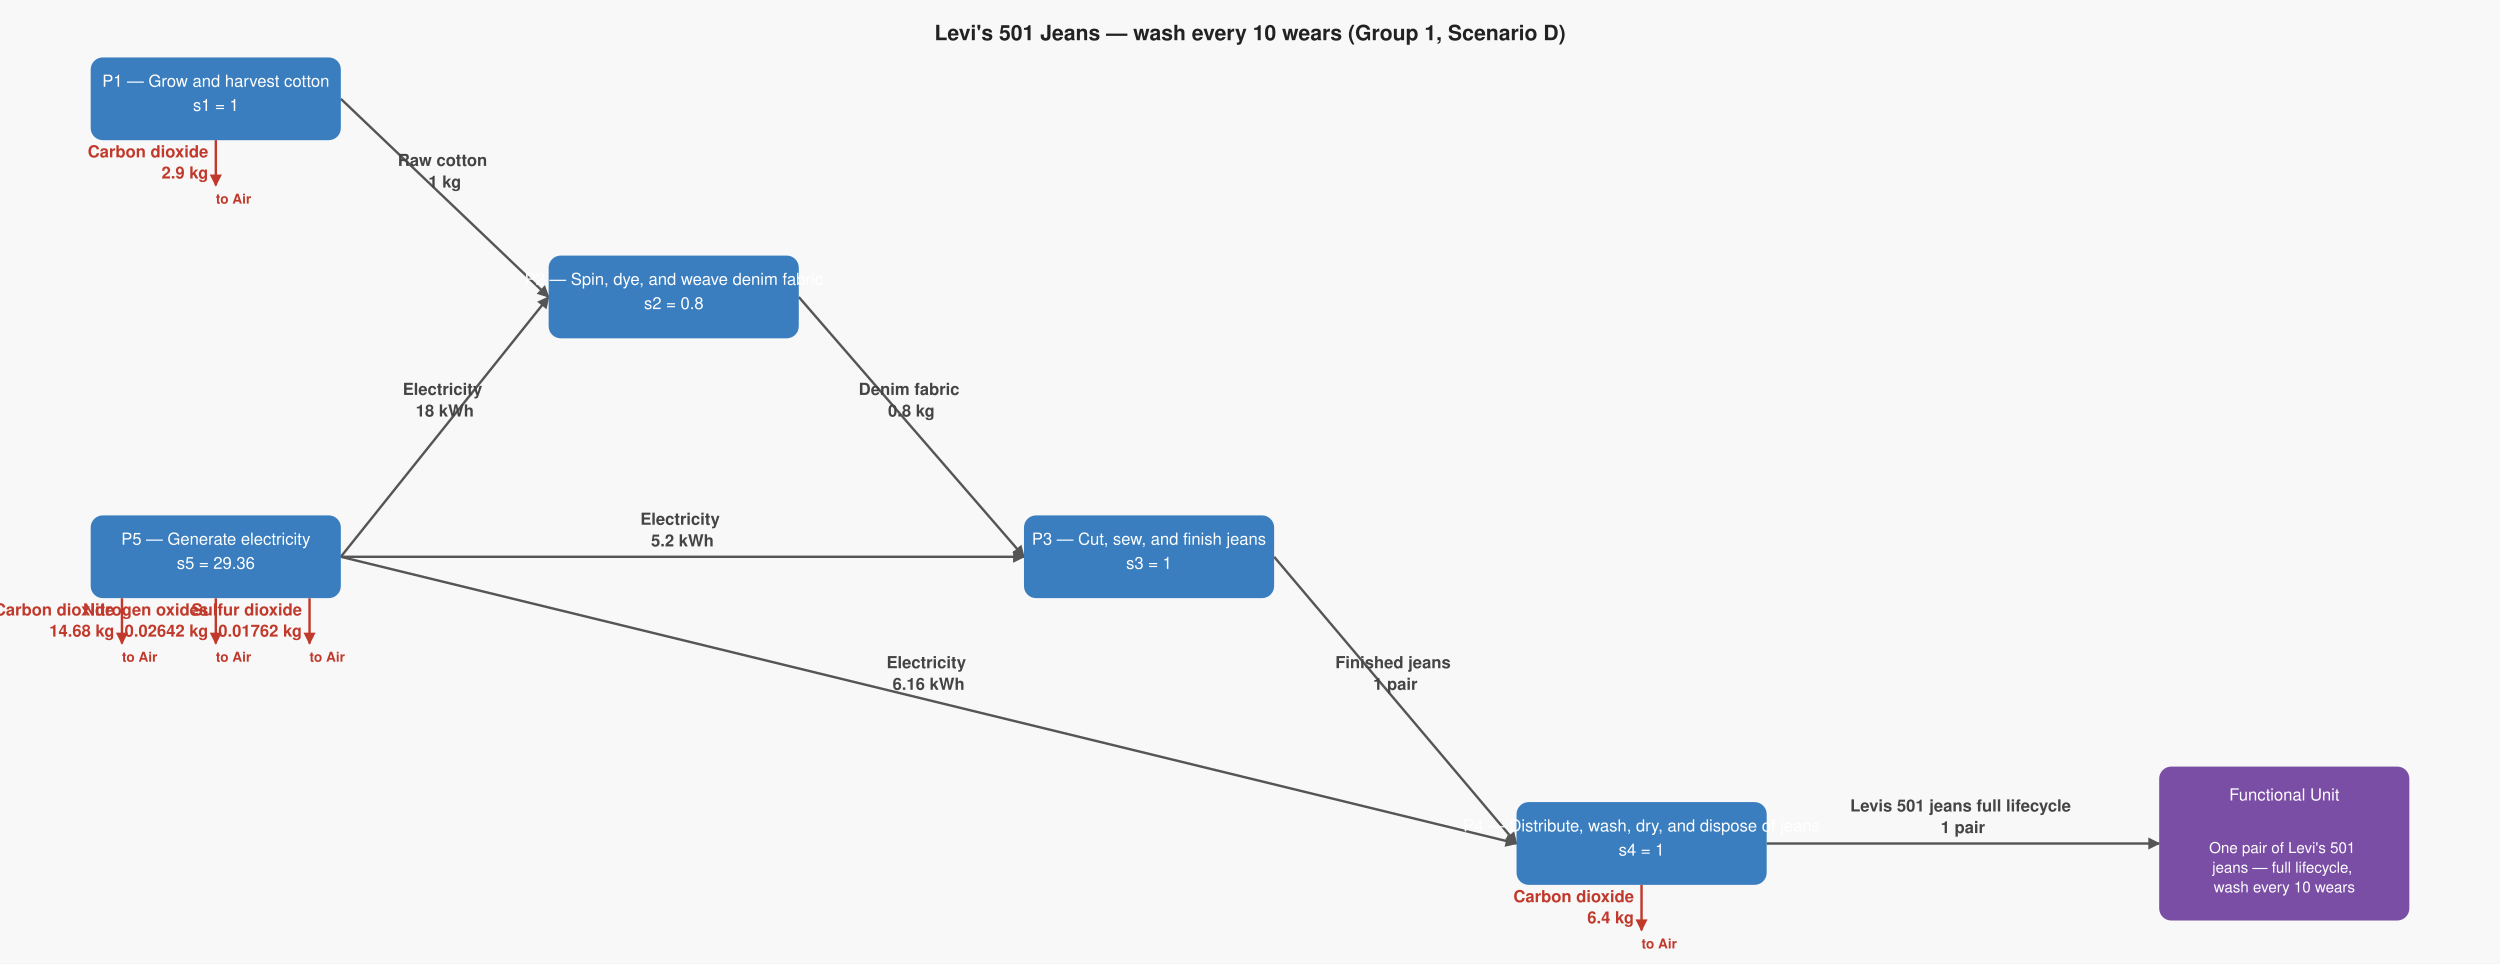
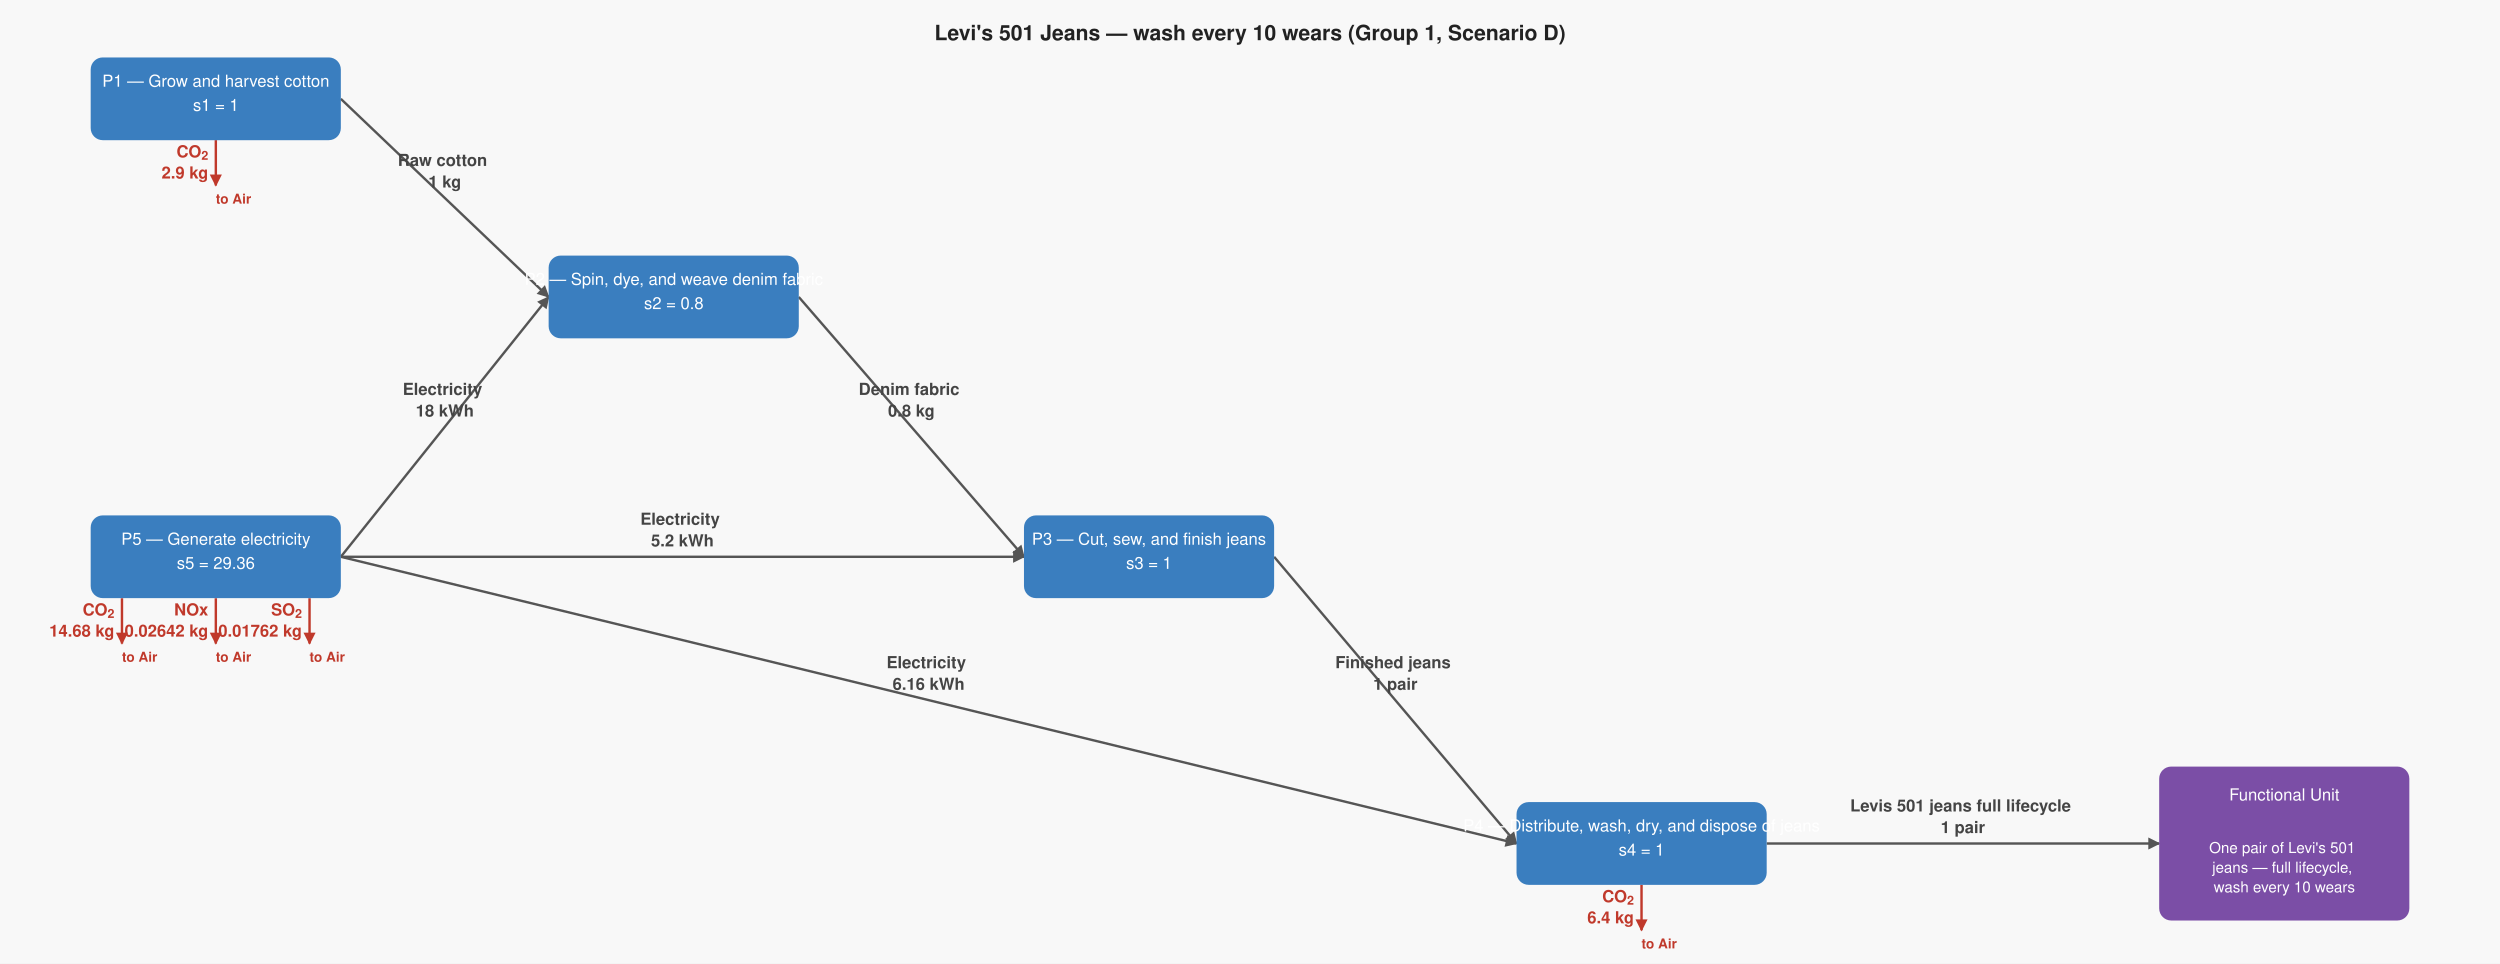
<svg xmlns="http://www.w3.org/2000/svg" width="1654.1" height="637.5" viewBox="0 -38.0 1654.1 637.5">
  <rect x="0" y="-38.0" width="1654.1" height="637.5" fill="#f8f8f8" />
  <defs>
    <marker id="arr" viewBox="0 0 10 10" refX="9" refY="5" markerWidth="5" markerHeight="5" orient="auto">
      <path d="M0,0 L10,5 L0,10 z" fill="#555555" />
    </marker>
    <marker id="arr-green" viewBox="0 0 10 10" refX="9" refY="5" markerWidth="5" markerHeight="5" orient="auto">
      <path d="M0,0 L10,5 L0,10 z" fill="#2d7a45" />
    </marker>
    <marker id="arr-red" viewBox="0 0 10 10" refX="9" refY="5" markerWidth="5" markerHeight="5" orient="auto">
      <path d="M0,0 L10,5 L0,10 z" fill="#c0392b" />
    </marker>
  </defs>
  <text x="827.1" y="-11.4" text-anchor="middle" dominant-baseline="auto" font-family="Helvetica,Arial,sans-serif" font-size="14" font-weight="bold" fill="#222">Levi's 501 Jeans — wash every 10 wears (Group 1, Scenario D)</text>
  <line x1="142.8" y1="54.7" x2="142.8" y2="84.7" stroke="#c0392b" stroke-width="1.6" marker-end="url(#arr-red)" />
-   <text x="137.8" y="66.1" text-anchor="end" dominant-baseline="auto" font-family="Helvetica,Arial,sans-serif" font-size="11" font-weight="bold" fill="#c0392b">Carbon dioxide</text>
+   <text x="137.8" y="66.1" text-anchor="end" dominant-baseline="auto" font-family="Helvetica,Arial,sans-serif" font-size="11" font-weight="bold" fill="#c0392b">CO<tspan baseline-shift="sub" font-size="0.75em">2</tspan>
+   </text>
  <text x="137.8" y="80.1" text-anchor="end" dominant-baseline="auto" font-family="Helvetica,Arial,sans-serif" font-size="11" font-weight="bold" fill="#c0392b">2.9 kg</text>
  <text x="142.8" y="96.7" text-anchor="start" dominant-baseline="auto" font-family="Helvetica,Arial,sans-serif" font-size="9" font-weight="bold" fill="#c0392b">to Air</text>
  <line x1="1086.1" y1="547.5" x2="1086.1" y2="577.5" stroke="#c0392b" stroke-width="1.6" marker-end="url(#arr-red)" />
-   <text x="1081.1" y="558.9" text-anchor="end" dominant-baseline="auto" font-family="Helvetica,Arial,sans-serif" font-size="11" font-weight="bold" fill="#c0392b">Carbon dioxide</text>
+   <text x="1081.1" y="558.9" text-anchor="end" dominant-baseline="auto" font-family="Helvetica,Arial,sans-serif" font-size="11" font-weight="bold" fill="#c0392b">CO<tspan baseline-shift="sub" font-size="0.75em">2</tspan>
+   </text>
  <text x="1081.1" y="572.9" text-anchor="end" dominant-baseline="auto" font-family="Helvetica,Arial,sans-serif" font-size="11" font-weight="bold" fill="#c0392b">6.4 kg</text>
  <text x="1086.1" y="589.5" text-anchor="start" dominant-baseline="auto" font-family="Helvetica,Arial,sans-serif" font-size="9" font-weight="bold" fill="#c0392b">to Air</text>
  <line x1="80.7" y1="357.8" x2="80.7" y2="387.8" stroke="#c0392b" stroke-width="1.6" marker-end="url(#arr-red)" />
-   <text x="75.7" y="369.2" text-anchor="end" dominant-baseline="auto" font-family="Helvetica,Arial,sans-serif" font-size="11" font-weight="bold" fill="#c0392b">Carbon dioxide</text>
+   <text x="75.7" y="369.2" text-anchor="end" dominant-baseline="auto" font-family="Helvetica,Arial,sans-serif" font-size="11" font-weight="bold" fill="#c0392b">CO<tspan baseline-shift="sub" font-size="0.75em">2</tspan>
+   </text>
  <text x="75.7" y="383.2" text-anchor="end" dominant-baseline="auto" font-family="Helvetica,Arial,sans-serif" font-size="11" font-weight="bold" fill="#c0392b">14.68 kg</text>
  <text x="80.7" y="399.8" text-anchor="start" dominant-baseline="auto" font-family="Helvetica,Arial,sans-serif" font-size="9" font-weight="bold" fill="#c0392b">to Air</text>
  <line x1="142.8" y1="357.8" x2="142.8" y2="387.8" stroke="#c0392b" stroke-width="1.6" marker-end="url(#arr-red)" />
-   <text x="137.8" y="369.2" text-anchor="end" dominant-baseline="auto" font-family="Helvetica,Arial,sans-serif" font-size="11" font-weight="bold" fill="#c0392b">Nitrogen oxides</text>
+   <text x="137.8" y="369.2" text-anchor="end" dominant-baseline="auto" font-family="Helvetica,Arial,sans-serif" font-size="11" font-weight="bold" fill="#c0392b">NOx</text>
  <text x="137.8" y="383.2" text-anchor="end" dominant-baseline="auto" font-family="Helvetica,Arial,sans-serif" font-size="11" font-weight="bold" fill="#c0392b">0.02642 kg</text>
  <text x="142.8" y="399.8" text-anchor="start" dominant-baseline="auto" font-family="Helvetica,Arial,sans-serif" font-size="9" font-weight="bold" fill="#c0392b">to Air</text>
  <line x1="204.8" y1="357.8" x2="204.8" y2="387.8" stroke="#c0392b" stroke-width="1.6" marker-end="url(#arr-red)" />
-   <text x="199.8" y="369.2" text-anchor="end" dominant-baseline="auto" font-family="Helvetica,Arial,sans-serif" font-size="11" font-weight="bold" fill="#c0392b">Sulfur dioxide</text>
+   <text x="199.8" y="369.2" text-anchor="end" dominant-baseline="auto" font-family="Helvetica,Arial,sans-serif" font-size="11" font-weight="bold" fill="#c0392b">SO<tspan baseline-shift="sub" font-size="0.75em">2</tspan>
+   </text>
  <text x="199.8" y="383.2" text-anchor="end" dominant-baseline="auto" font-family="Helvetica,Arial,sans-serif" font-size="11" font-weight="bold" fill="#c0392b">0.01762 kg</text>
  <text x="204.8" y="399.8" text-anchor="start" dominant-baseline="auto" font-family="Helvetica,Arial,sans-serif" font-size="9" font-weight="bold" fill="#c0392b">to Air</text>
  <line x1="225.5" y1="27.4" x2="363.0" y2="158.5" stroke="#555555" stroke-width="1.6" marker-end="url(#arr)" />
  <text text-anchor="middle" font-family="Helvetica,Arial,sans-serif" font-size="11" font-weight="bold" fill="#444">
    <tspan x="294.3" y="71.8" dominant-baseline="auto">Raw cotton</tspan>
    <tspan x="294.3" y="86.1" dominant-baseline="auto">1 kg</tspan>
  </text>
  <line x1="528.5" y1="158.5" x2="677.5" y2="330.4" stroke="#555555" stroke-width="1.6" marker-end="url(#arr)" />
  <text text-anchor="middle" font-family="Helvetica,Arial,sans-serif" font-size="11" font-weight="bold" fill="#444">
    <tspan x="603.0" y="223.3" dominant-baseline="auto">Denim fabric</tspan>
    <tspan x="603.0" y="237.6" dominant-baseline="auto">0.8 kg</tspan>
  </text>
  <line x1="843.0" y1="330.4" x2="1003.4" y2="520.1" stroke="#555555" stroke-width="1.6" marker-end="url(#arr)" />
  <text text-anchor="middle" font-family="Helvetica,Arial,sans-serif" font-size="11" font-weight="bold" fill="#444">
    <tspan x="923.2" y="404.1" dominant-baseline="auto">Finished jeans</tspan>
    <tspan x="923.2" y="418.4" dominant-baseline="auto">1 pair</tspan>
  </text>
  <line x1="1168.9" y1="520.1" x2="1428.6" y2="520.1" stroke="#555555" stroke-width="1.6" marker-end="url(#arr)" />
  <text text-anchor="middle" font-family="Helvetica,Arial,sans-serif" font-size="11" font-weight="bold" fill="#444">
    <tspan x="1298.7" y="498.9" dominant-baseline="auto">Levis 501 jeans full lifecycle</tspan>
    <tspan x="1298.7" y="513.2" dominant-baseline="auto">1 pair</tspan>
  </text>
  <line x1="225.5" y1="330.4" x2="363.0" y2="158.5" stroke="#555555" stroke-width="1.6" marker-end="url(#arr)" />
  <text text-anchor="middle" font-family="Helvetica,Arial,sans-serif" font-size="11" font-weight="bold" fill="#444">
    <tspan x="294.3" y="223.3" dominant-baseline="auto">Electricity</tspan>
    <tspan x="294.3" y="237.6" dominant-baseline="auto">18 kWh</tspan>
  </text>
  <line x1="225.5" y1="330.4" x2="677.5" y2="330.4" stroke="#555555" stroke-width="1.6" marker-end="url(#arr)" />
  <text text-anchor="middle" font-family="Helvetica,Arial,sans-serif" font-size="11" font-weight="bold" fill="#444">
    <tspan x="451.5" y="309.2" dominant-baseline="auto">Electricity</tspan>
    <tspan x="451.5" y="323.5" dominant-baseline="auto">5.2 kWh</tspan>
  </text>
  <line x1="225.5" y1="330.4" x2="1003.4" y2="520.1" stroke="#555555" stroke-width="1.6" marker-end="url(#arr)" />
  <text text-anchor="middle" font-family="Helvetica,Arial,sans-serif" font-size="11" font-weight="bold" fill="#444">
    <tspan x="614.4" y="404.1" dominant-baseline="auto">Electricity</tspan>
    <tspan x="614.4" y="418.4" dominant-baseline="auto">6.16 kWh</tspan>
  </text>
  <rect x="60.0" y="-0.0" width="165.513" height="54.745" rx="8" fill="#3a7ebf" />
  <text x="142.8" y="19.4" text-anchor="middle" dominant-baseline="auto" font-family="Helvetica,Arial,sans-serif" font-size="11" font-weight="normal" fill="white">P1 — Grow and harvest cotton</text>
  <text x="142.8" y="35.4" text-anchor="middle" dominant-baseline="auto" font-family="Helvetica,Arial,sans-serif" font-size="11" font-weight="normal" fill="white">s1 = 1</text>
  <rect x="363.0" y="131.1" width="165.513" height="54.745" rx="8" fill="#3a7ebf" />
  <text x="445.8" y="150.5" text-anchor="middle" dominant-baseline="auto" font-family="Helvetica,Arial,sans-serif" font-size="11" font-weight="normal" fill="white">P2 — Spin, dye, and weave denim fabric</text>
  <text x="445.8" y="166.5" text-anchor="middle" dominant-baseline="auto" font-family="Helvetica,Arial,sans-serif" font-size="11" font-weight="normal" fill="white">s2 = 0.8</text>
  <rect x="677.5" y="303.0" width="165.513" height="54.745" rx="8" fill="#3a7ebf" />
  <text x="760.2" y="322.4" text-anchor="middle" dominant-baseline="auto" font-family="Helvetica,Arial,sans-serif" font-size="11" font-weight="normal" fill="white">P3 — Cut, sew, and finish jeans</text>
  <text x="760.2" y="338.4" text-anchor="middle" dominant-baseline="auto" font-family="Helvetica,Arial,sans-serif" font-size="11" font-weight="normal" fill="white">s3 = 1</text>
  <rect x="1003.4" y="492.7" width="165.513" height="54.745" rx="8" fill="#3a7ebf" />
  <text x="1086.1" y="512.1" text-anchor="middle" dominant-baseline="auto" font-family="Helvetica,Arial,sans-serif" font-size="11" font-weight="normal" fill="white">P4 — Distribute, wash, dry, and dispose of jeans</text>
  <text x="1086.1" y="528.1" text-anchor="middle" dominant-baseline="auto" font-family="Helvetica,Arial,sans-serif" font-size="11" font-weight="normal" fill="white">s4 = 1</text>
  <rect x="60.0" y="303.0" width="165.513" height="54.745" rx="8" fill="#3a7ebf" />
  <text x="142.8" y="322.4" text-anchor="middle" dominant-baseline="auto" font-family="Helvetica,Arial,sans-serif" font-size="11" font-weight="normal" fill="white">P5 — Generate electricity</text>
  <text x="142.8" y="338.4" text-anchor="middle" dominant-baseline="auto" font-family="Helvetica,Arial,sans-serif" font-size="11" font-weight="normal" fill="white">s5 = 29.36</text>
  <rect x="1428.6" y="469.2" width="165.513" height="101.851" rx="8" fill="#7b4ea6" />
  <text x="1511.4" y="491.6" text-anchor="middle" dominant-baseline="auto" font-family="Helvetica,Arial,sans-serif" font-size="11" font-weight="normal" fill="white">Functional Unit</text>
  <text text-anchor="middle" font-family="Helvetica,Arial,sans-serif" font-size="10" font-weight="normal" fill="white">
    <tspan x="1511.4" y="526.4" dominant-baseline="auto">One pair of Levi's 501</tspan>
    <tspan x="1511.4" y="539.4" dominant-baseline="auto">jeans — full lifecycle,</tspan>
    <tspan x="1511.4" y="552.4" dominant-baseline="auto">wash every 10 wears</tspan>
  </text>
</svg>
